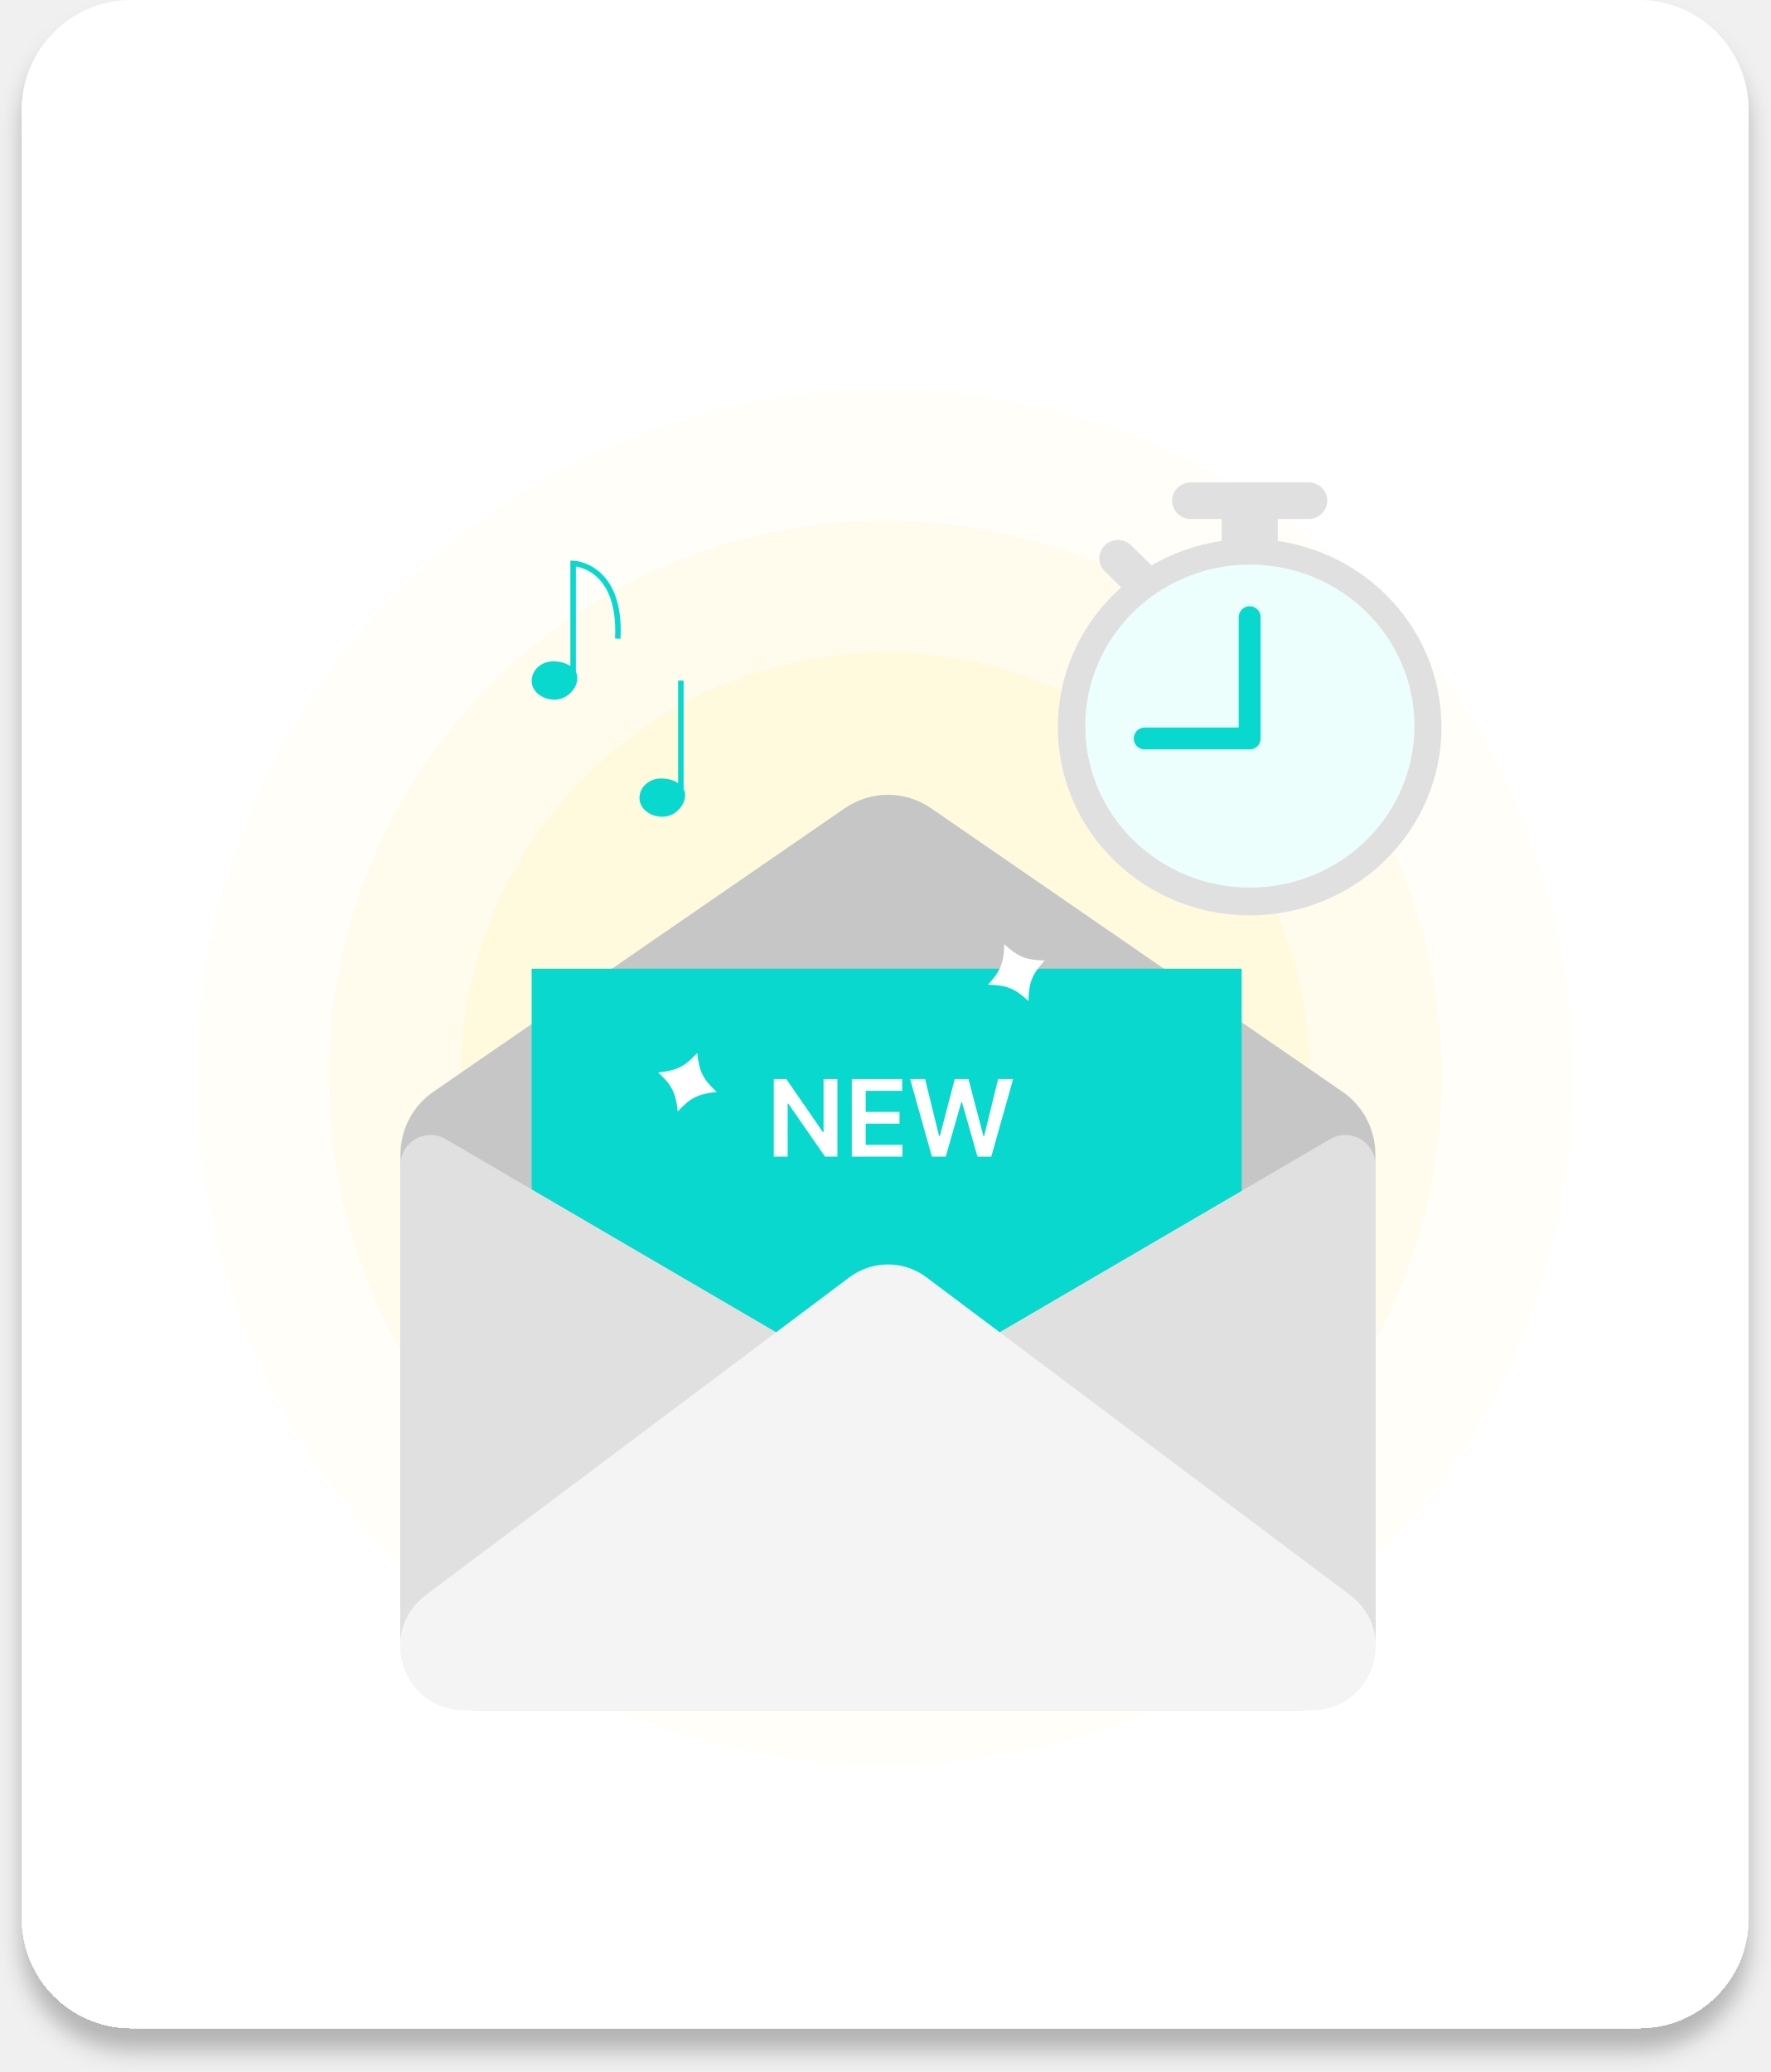
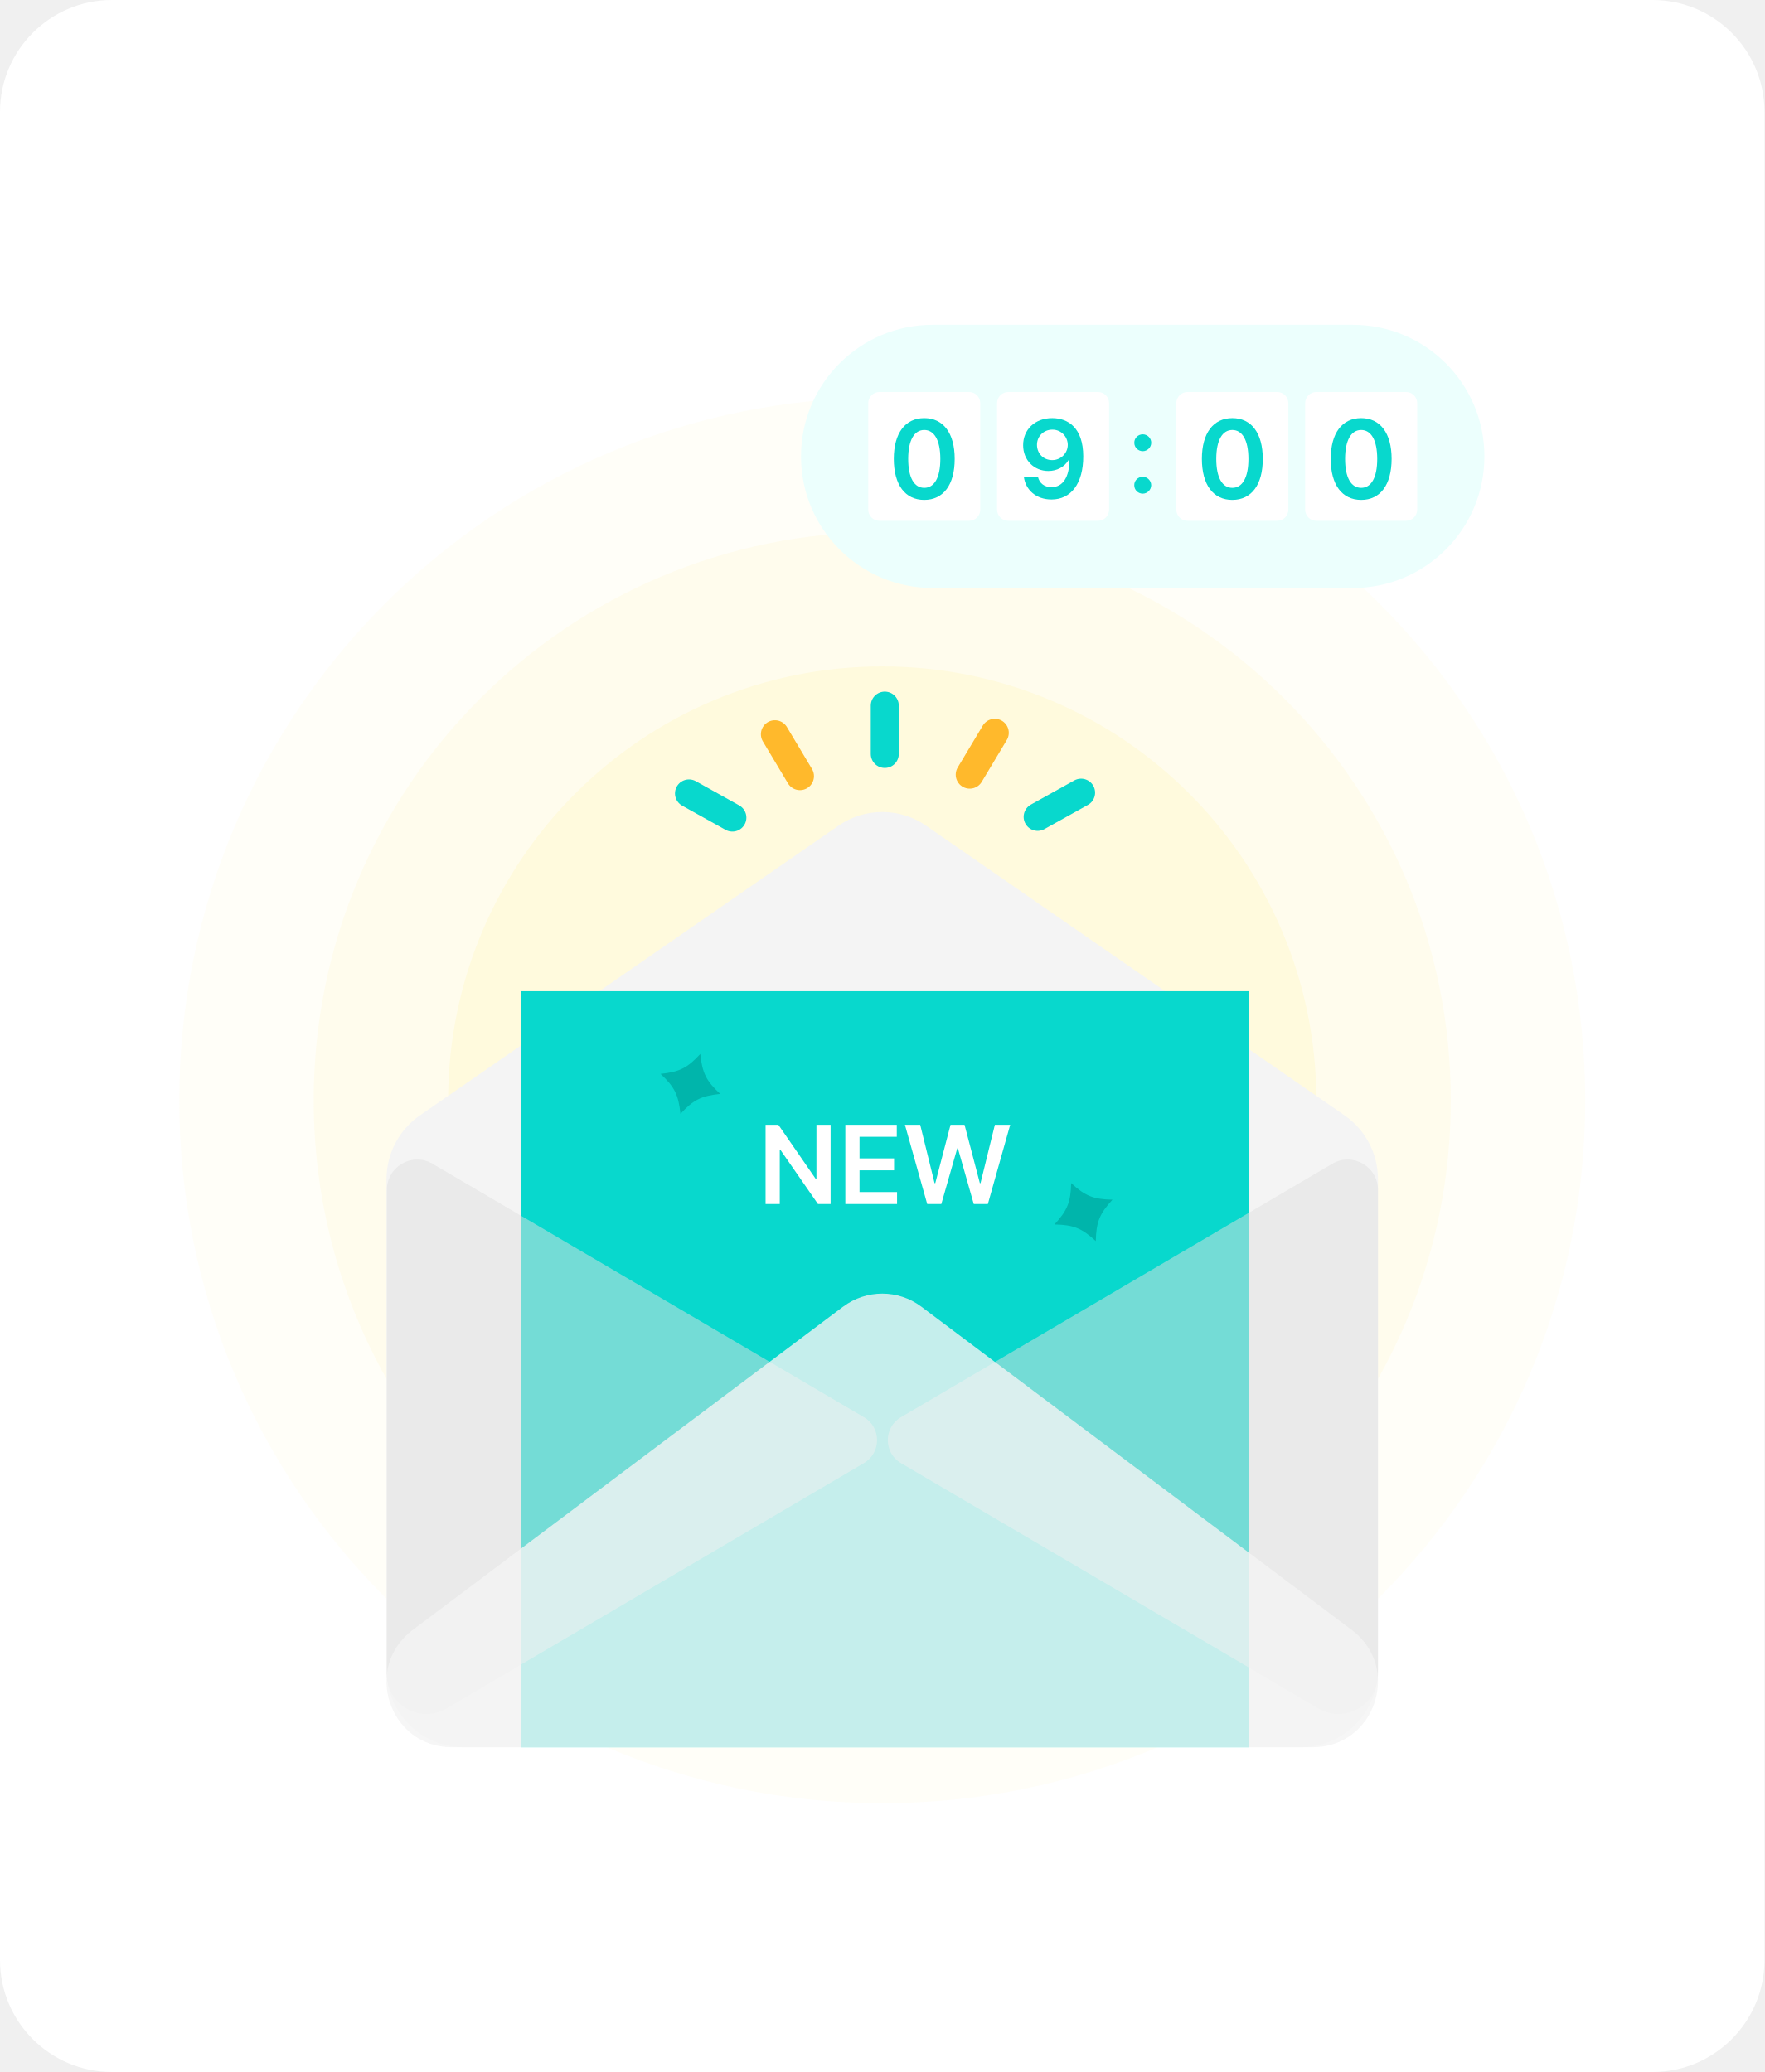
- <svg xmlns="http://www.w3.org/2000/svg" width="323" height="378" viewBox="0 0 323 378" fill="none">
-   <g filter="url(#filter0_d_657_131)">
-     <rect x="4" width="315" height="370" rx="20" fill="white" />
-     <circle opacity="0.2" cx="161.5" cy="196.5" r="125.5" fill="#FFFADD" />
-     <circle opacity="0.4" cx="161.5" cy="196.5" r="101.5" fill="#FFFADD" />
-     <circle cx="161.5" cy="196.5" r="77.5" fill="#FFFADD" />
-     <g clip-path="url(#clip0_657_131)">
-       <path d="M73.069 298.138V210.587C73.069 206.027 75.308 201.757 79.065 199.172L154.136 147.447C158.87 144.182 165.13 144.182 169.871 147.447L244.935 199.172C248.692 201.757 250.931 206.027 250.931 210.587V298.138C250.931 305.797 244.727 312 237.067 312H86.933C79.28 312 73.069 305.797 73.069 298.138Z" fill="#C6C6C6" />
-       <path d="M226.539 176.721H97V298.939H226.539V176.721Z" fill="#08D8CD" />
-       <path d="M159.252 253.351L81.311 207.815C77.658 205.68 73.069 208.314 73.069 212.542V299.504C73.069 305.014 79.051 308.444 83.807 305.665L159.252 261.592C162.406 259.748 162.406 255.187 159.252 253.344V253.351Z" fill="#E0E0E0" />
-       <path d="M164.749 253.351L242.689 207.815C246.342 205.68 250.931 208.314 250.931 212.542V299.504C250.931 305.014 244.949 308.444 240.194 305.665L164.749 261.592C161.595 259.748 161.595 255.187 164.749 253.344V253.351Z" fill="#E0E0E0" />
-       <path d="M154.995 233.002L77.693 290.992C68.716 297.722 73.478 312.007 84.701 312.007H239.306C250.529 312.007 255.291 297.722 246.314 290.992L169.011 233.009C164.859 229.897 159.148 229.897 154.995 233.009V233.002Z" fill="#F4F4F4" />
-       <path d="M150.254 196.856H152.782V211H150.523L143.825 201.338H143.707V211H141.173V196.856H143.458L150.13 206.525H150.254V196.856ZM164.644 211H155.411V196.856H164.596V198.997H157.945V202.851H164.113V204.985H157.945V208.859H164.644V211ZM172.549 211H170.028L166.05 196.856H168.778L171.34 207.271H171.471L174.192 196.856H176.692L179.427 207.278H179.545L182.107 196.856H184.842L180.857 211H178.336L175.505 201.055H175.394L172.549 211Z" fill="white" />
-       <path d="M190.61 175.227C188.308 177.728 187.703 179.207 187.635 182.612C185.135 180.311 183.656 179.707 180.252 179.64C182.554 177.139 183.159 175.66 183.227 172.255C185.727 174.556 187.205 175.16 190.61 175.227Z" fill="white" />
-       <path d="M130.772 199.212C127.39 199.56 125.957 200.267 123.651 202.773C123.303 199.392 122.596 197.96 120.09 195.655C123.472 195.306 124.905 194.599 127.211 192.094C127.559 195.474 128.266 196.907 130.772 199.212Z" fill="white" />
-     </g>
-     <g clip-path="url(#clip1_657_131)">
-       <path d="M227.996 166.992C247.323 166.992 262.992 151.621 262.992 132.66C262.992 113.7 247.323 98.329 227.996 98.329C208.668 98.329 193 113.7 193 132.66C193 151.621 208.668 166.992 227.996 166.992Z" fill="#E0E0E0" />
-       <path d="M228.033 161.925C244.619 161.925 258.066 148.734 258.066 132.462C258.066 116.191 244.619 103 228.033 103C211.446 103 198 116.191 198 132.462C198 148.734 211.446 161.925 228.033 161.925Z" fill="#ECFFFD" />
-       <path d="M217.254 94.686H222.888V102.148C224.562 101.939 226.271 101.822 228.004 101.822C229.738 101.822 231.438 101.939 233.12 102.148V94.686H238.755C240.633 94.686 242.162 93.186 242.162 91.343C242.162 89.501 240.633 88 238.755 88H217.254C215.376 88 213.846 89.501 213.846 91.343C213.846 93.186 215.376 94.686 217.254 94.686Z" fill="#E0E0E0" />
-       <path d="M205.628 108.2C207.32 106.683 209.147 105.316 211.076 104.09L206.385 99.497C205.051 98.188 202.892 98.188 201.566 99.497C200.232 100.805 200.232 102.923 201.566 104.224L205.62 108.2H205.628Z" fill="#E0E0E0" />
-       <path d="M227.996 112.602V134.72H208.858" stroke="#08D8CD" stroke-width="4" stroke-linecap="round" stroke-linejoin="round" />
-     </g>
-     <g clip-path="url(#clip2_657_131)">
-       <path d="M105.33 123.687C105.33 125.569 103.511 127.635 101.188 127.635C98.865 127.635 97 126.105 97 124.222C97 122.34 98.635 120.656 100.943 120.656C103.251 120.656 105.33 121.804 105.33 123.687Z" fill="#08D8CD" />
-       <path d="M104.565 123.794V102.781C104.565 102.781 113.399 103.025 112.712 116.509" stroke="#08D8CD" stroke-miterlimit="10" />
-       <path d="M125 145.052C125 146.934 123.181 149 120.858 149C118.535 149 116.67 147.47 116.67 145.587C116.67 143.705 118.306 142.021 120.614 142.021C122.922 142.021 125 143.169 125 145.052Z" fill="#08D8CD" />
-       <path d="M124.22 145.159V124.161" stroke="#08D8CD" stroke-miterlimit="10" />
-     </g>
-   </g>
-   <defs>
-     <filter id="filter0_d_657_131" x="0" y="0" width="323" height="378" filterUnits="userSpaceOnUse" color-interpolation-filters="sRGB">
-       <feFlood flood-opacity="0" result="BackgroundImageFix" />
-       <feColorMatrix in="SourceAlpha" type="matrix" values="0 0 0 0 0 0 0 0 0 0 0 0 0 0 0 0 0 0 127 0" result="hardAlpha" />
-       <feOffset dy="4" />
-       <feGaussianBlur stdDeviation="2" />
-       <feComposite in2="hardAlpha" operator="out" />
-       <feColorMatrix type="matrix" values="0 0 0 0 0 0 0 0 0 0 0 0 0 0 0 0 0 0 0.25 0" />
-       <feBlend mode="normal" in2="BackgroundImageFix" result="effect1_dropShadow_657_131" />
-       <feBlend mode="normal" in="SourceGraphic" in2="effect1_dropShadow_657_131" result="shape" />
-     </filter>
-     <clipPath id="clip0_657_131">
-       <rect width="178" height="167" fill="white" transform="translate(73 145)" />
-     </clipPath>
-     <clipPath id="clip1_657_131">
-       <rect width="70" height="79" fill="white" transform="translate(193 88)" />
-     </clipPath>
-     <clipPath id="clip2_657_131">
-       <rect width="28" height="47" fill="white" transform="translate(97 102)" />
-     </clipPath>
-   </defs>
+ <svg xmlns="http://www.w3.org/2000/svg" width="315" height="370" viewBox="0 0 315 370" fill="none">
+   <rect y="-0" width="315" height="370" rx="20" fill="white" />
+   <circle opacity="0.2" cx="157.5" cy="196.5" r="125.5" fill="#FFFADD" />
+   <circle opacity="0.4" cx="157.5" cy="196.5" r="101.5" fill="#FFFADD" />
+   <circle cx="157.5" cy="196.5" r="77.5" fill="#FFFADD" />
+   <path d="M69 298.138V210.587C69 206.027 71.228 201.757 74.967 199.172L149.674 147.447C154.385 144.182 160.615 144.182 165.333 147.447L240.033 199.172C243.772 201.757 246 206.027 246 210.587V298.138C246 305.797 239.826 312 232.204 312H82.796C75.181 312 69 305.797 69 298.138Z" fill="#F4F4F4" />
+   <path d="M223 177H93V312H223V177Z" fill="#08D8CD" />
+   <path opacity="0.5" d="M154.237 253.075L77.214 207.81C73.604 205.688 69.069 208.306 69.069 212.509V298.953C69.069 304.431 74.981 307.841 79.68 305.078L154.237 261.267C157.354 259.434 157.354 254.901 154.237 253.068V253.075Z" fill="#E0E0E0" />
+   <path opacity="0.5" d="M160.832 253.075L237.855 207.81C241.465 205.688 246 208.306 246 212.509V298.953C246 304.431 240.088 307.841 235.389 305.078L160.832 261.267C157.715 259.434 157.715 254.901 160.832 253.068V253.075Z" fill="#E0E0E0" />
+   <path opacity="0.8" d="M150.532 233.318L73.666 291.071C64.74 297.774 69.475 312 80.635 312H234.365C245.524 312 250.26 297.774 241.334 291.071L164.468 233.324C160.34 230.225 154.66 230.225 150.532 233.324V233.318Z" fill="#F4F4F4" />
+   <path d="M145.754 200.856H148.282V215H146.023L139.325 205.338H139.207V215H136.673V200.856H138.958L145.63 210.525H145.754V200.856ZM160.144 215H150.911V200.856H160.096V202.997H153.445V206.851H159.613V208.985H153.445V212.859H160.144V215ZM168.049 215H165.528L161.55 200.856H164.278L166.84 211.271H166.971L169.692 200.856H172.192L174.927 211.278H175.045L177.607 200.856H180.342L176.357 215H173.836L171.005 205.055H170.894L168.049 215Z" fill="white" />
+   <path d="M198.603 214.228C196.3 216.732 195.694 218.213 195.623 221.619C193.126 219.319 191.648 218.716 188.245 218.653C190.549 216.148 191.155 214.668 191.226 211.262C193.723 213.561 195.2 214.165 198.603 214.228Z" fill="#00B5AB" />
+   <path d="M128.579 195.343C125.206 195.689 123.777 196.395 121.478 198.903C121.127 195.515 120.42 194.079 117.917 191.766C121.291 191.421 122.719 190.714 125.018 188.206C125.369 191.594 126.076 193.03 128.579 195.343Z" fill="#00B5AB" />
+   <path d="M157.955 126V134.634" stroke="#08D8CD" stroke-width="5" stroke-linecap="round" stroke-linejoin="round" />
+   <path d="M138.338 131.114L142.812 138.597" stroke="#FFB92C" stroke-width="5" stroke-linecap="round" stroke-linejoin="round" />
+   <path d="M123 141.683L130.746 146" stroke="#08D8CD" stroke-width="5" stroke-linecap="round" stroke-linejoin="round" />
+   <path d="M193 141.548L185.244 145.866" stroke="#08D8CD" stroke-width="5" stroke-linecap="round" stroke-linejoin="round" />
+   <path d="M177.592 130.859L173.118 138.332" stroke="#FFB92C" stroke-width="5" stroke-linecap="round" stroke-linejoin="round" />
+   <rect x="143" y="58" width="122" height="47" rx="23.5" fill="#ECFFFD" />
+   <rect width="20" height="23" rx="2" transform="matrix(-1 0 0 1 175 70)" fill="white" />
+   <rect width="20" height="23" rx="2" transform="matrix(-1 0 0 1 230 70)" fill="white" />
+   <rect width="20" height="23" rx="2" transform="matrix(-1 0 0 1 198 70)" fill="white" />
+   <rect width="20" height="23" rx="2" transform="matrix(-1 0 0 1 253 70)" fill="white" />
+   <path d="M164.999 89.269C168.41 89.262 170.441 86.576 170.434 81.942C170.434 77.322 168.389 74.663 164.999 74.663C161.615 74.663 159.564 77.329 159.564 81.942C159.57 86.59 161.594 89.269 164.999 89.269ZM164.999 87.115C163.231 87.115 162.133 85.34 162.133 81.942C162.139 78.565 163.238 76.783 164.999 76.783C166.767 76.783 167.865 78.565 167.872 81.942C167.872 85.34 166.773 87.115 164.999 87.115Z" fill="#08D8CD" />
+   <path d="M219.999 89.269C223.41 89.262 225.441 86.576 225.434 81.942C225.434 77.322 223.389 74.663 219.999 74.663C216.615 74.663 214.564 77.329 214.564 81.942C214.57 86.59 216.594 89.269 219.999 89.269ZM219.999 87.115C218.231 87.115 217.133 85.34 217.133 81.942C217.139 78.565 218.238 76.783 219.999 76.783C221.767 76.783 222.865 78.565 222.872 81.942C222.872 85.34 221.773 87.115 219.999 87.115Z" fill="#08D8CD" />
+   <path d="M187.867 74.663C190.629 74.677 193.378 76.334 193.385 81.493C193.385 86.376 191.182 89.193 187.715 89.193C184.98 89.193 183.095 87.495 182.784 85.16H185.298C185.56 86.272 186.423 86.99 187.715 86.99C189.759 86.99 190.905 85.181 190.919 82.149H190.767C190.056 83.371 188.695 84.104 187.148 84.104C184.614 84.104 182.659 82.184 182.653 79.511C182.646 76.742 184.731 74.649 187.867 74.663ZM187.88 76.721C186.292 76.721 185.111 77.936 185.125 79.449C185.132 80.968 186.258 82.163 187.846 82.163C189.414 82.163 190.629 80.892 190.622 79.435C190.615 77.992 189.462 76.721 187.88 76.721Z" fill="#08D8CD" />
+   <path d="M243.001 89.269C239.59 89.262 237.559 86.576 237.566 81.942C237.566 77.322 239.611 74.663 243.001 74.663C246.385 74.663 248.436 77.329 248.436 81.942C248.43 86.59 246.406 89.269 243.001 89.269ZM243.001 87.115C244.769 87.115 245.867 85.34 245.867 81.942C245.861 78.565 244.762 76.783 243.001 76.783C241.233 76.783 240.135 78.565 240.128 81.942C240.128 85.34 241.227 87.115 243.001 87.115Z" fill="#08D8CD" />
+   <path d="M204.01 80.569C203.181 80.569 202.484 79.892 202.498 79.057C202.484 78.228 203.181 77.558 204.01 77.558C204.825 77.558 205.523 78.228 205.523 79.057C205.523 79.892 204.825 80.569 204.01 80.569ZM204.003 88.152C203.168 88.152 202.477 87.475 202.491 86.639C202.477 85.811 203.168 85.141 204.003 85.141C204.818 85.141 205.509 85.811 205.516 86.639C205.509 87.475 204.818 88.152 204.003 88.152Z" fill="#08D8CD" />
</svg>
